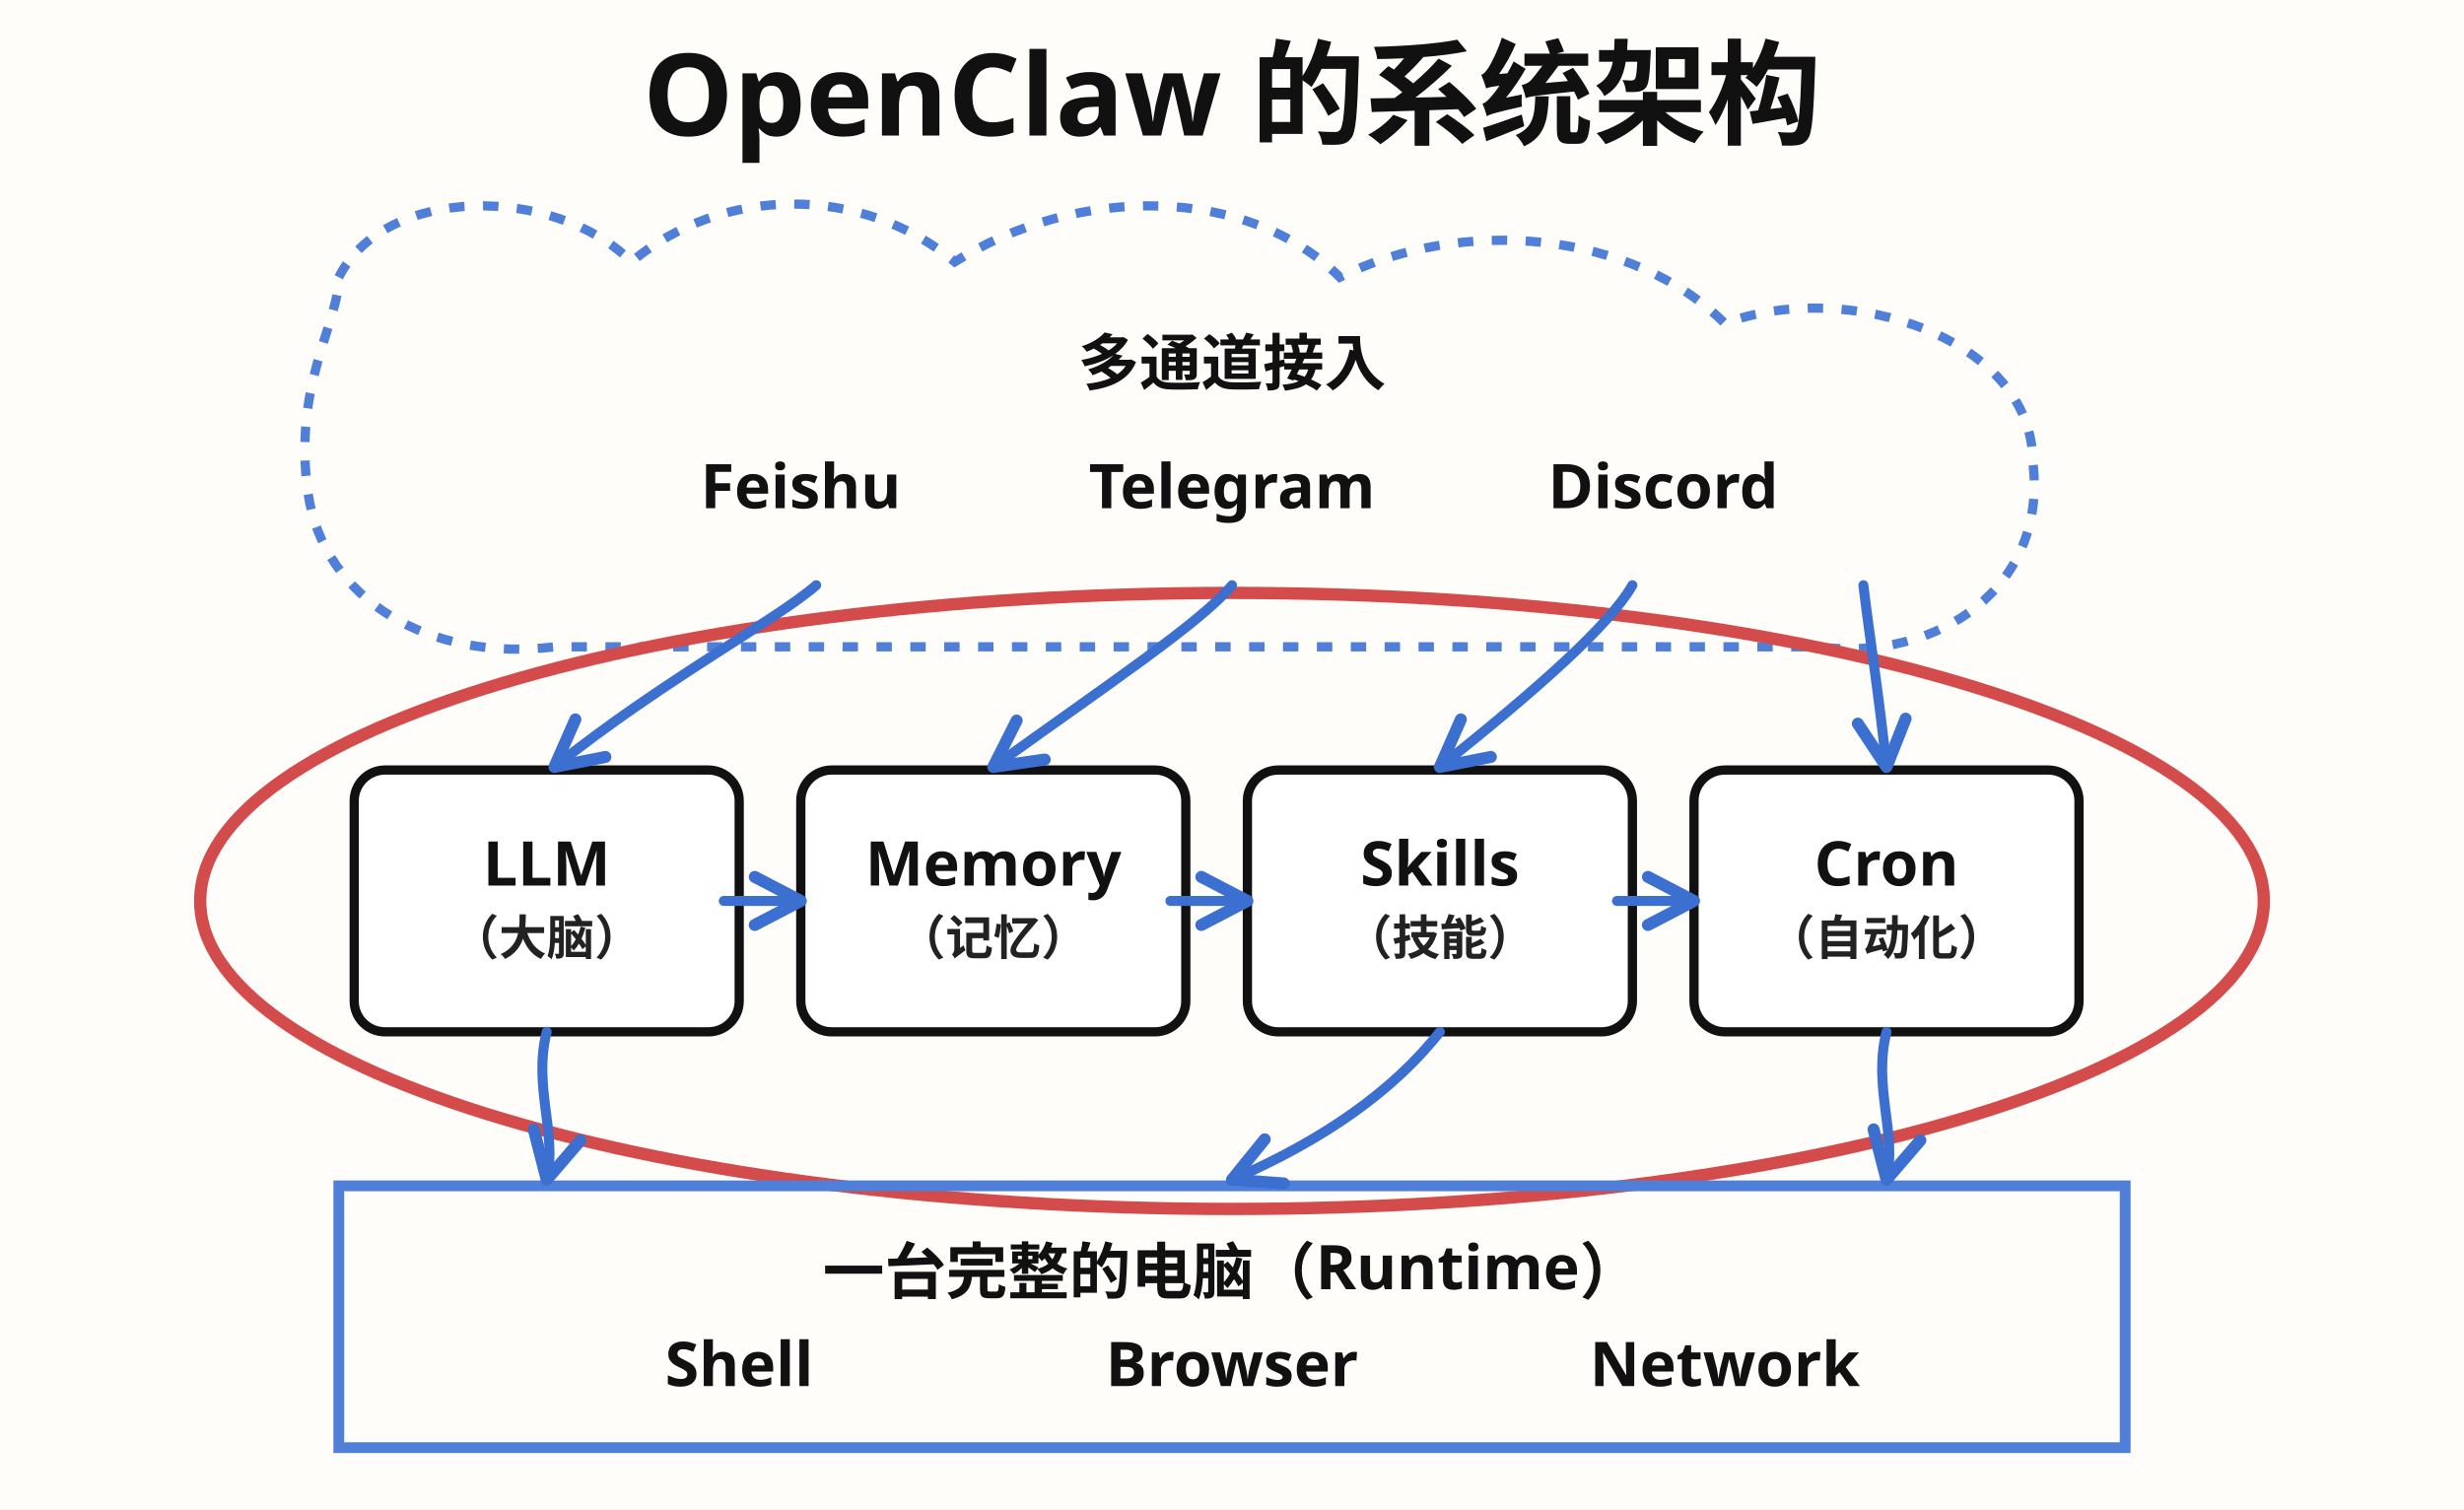
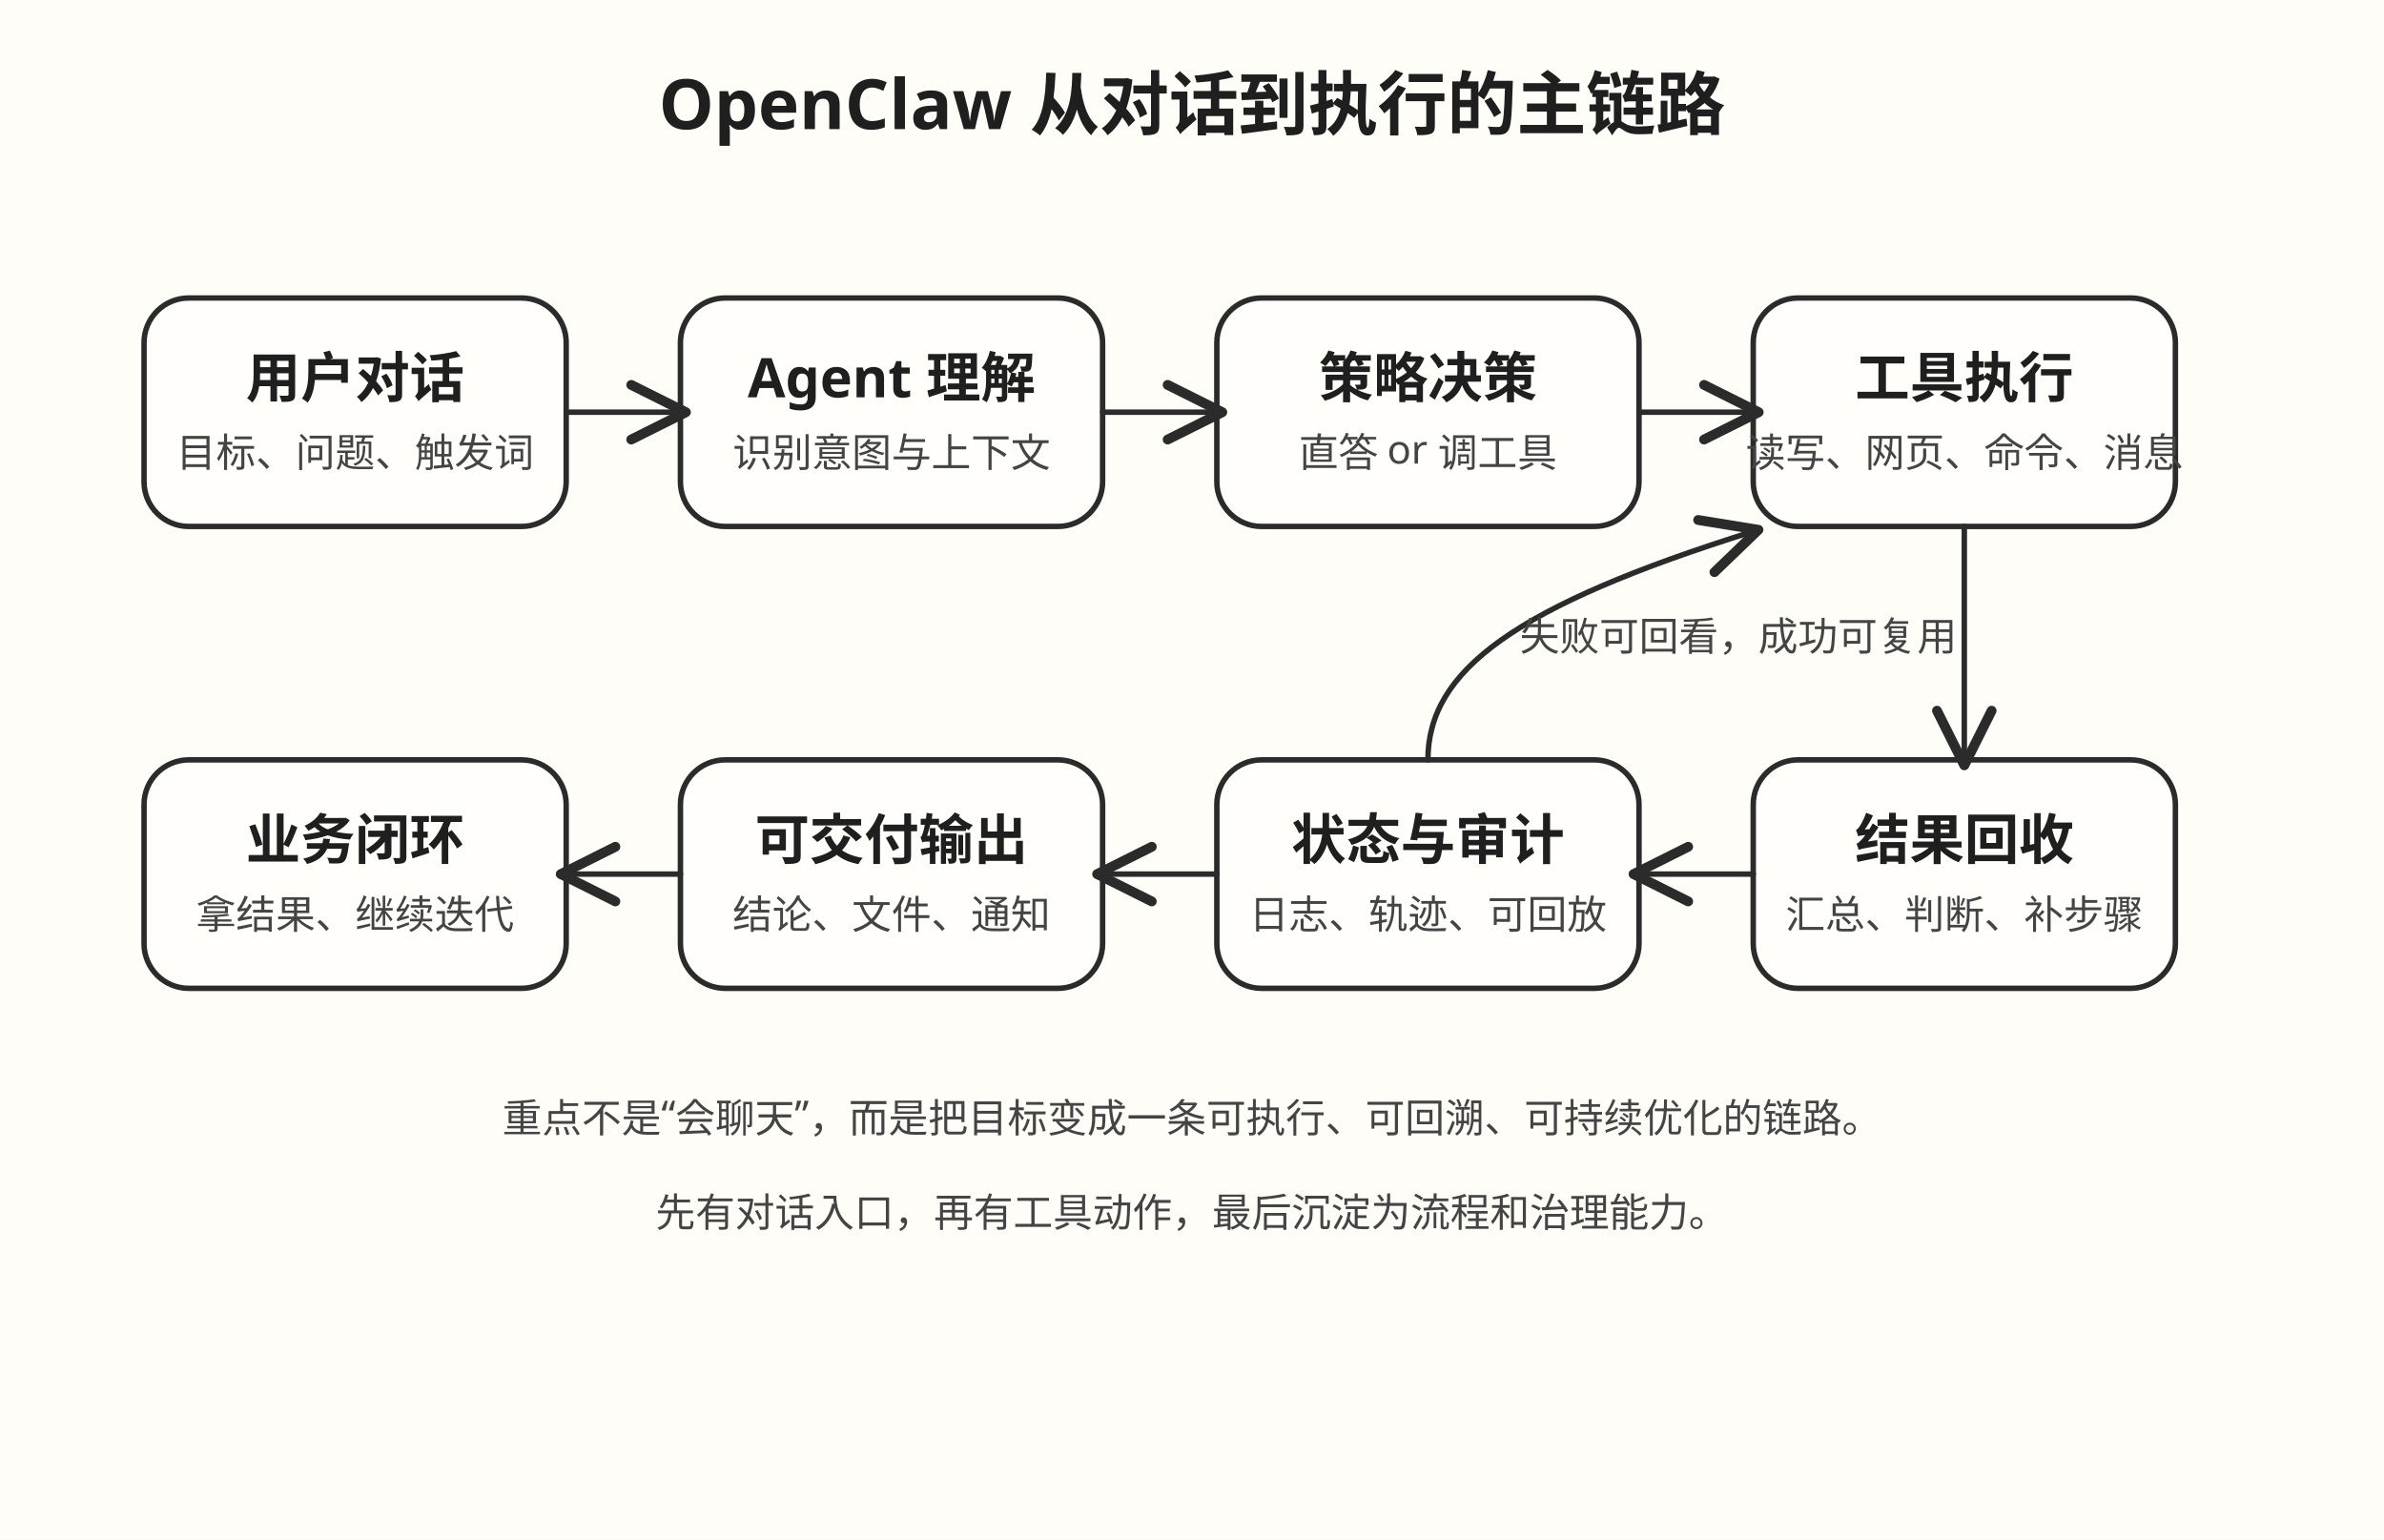
- <svg xmlns="http://www.w3.org/2000/svg" width="1600" height="980" viewBox="0 0 1600 980">
+ <svg xmlns="http://www.w3.org/2000/svg" width="960" height="620" viewBox="0 0 960 620">
  <defs>
+     <marker id="arrow" markerWidth="12" markerHeight="12" refX="10" refY="6" orient="auto" markerUnits="strokeWidth">
+       <path d="M1,1 L11,6 L1,11" fill="none" stroke="#2b2b2b" stroke-width="1.8" stroke-linecap="round" stroke-linejoin="round" />
+     </marker>
    <style>
-       .bg{fill:#fffdfa}
-       .title{font:700 74px 'HanziPen SC','Hannotate SC','KaiTi','STKaiti','PingFang SC','Microsoft YaHei',sans-serif;fill:#111}
-       .text{font:700 40px 'HanziPen SC','Hannotate SC','KaiTi','STKaiti','PingFang SC','Microsoft YaHei',sans-serif;fill:#111}
-       .sub{font:600 31px 'HanziPen SC','Hannotate SC','KaiTi','STKaiti','PingFang SC','Microsoft YaHei',sans-serif;fill:#222}
-       .cloud{fill:none;stroke:#4f7fd9;stroke-width:6;stroke-dasharray:10 12}
-       .core{fill:none;stroke:#d44b4b;stroke-width:8}
-       .runtime{fill:none;stroke:#4f7fd9;stroke-width:7}
-       .box{fill:#fff;stroke:#111;stroke-width:6}
-       .arr{stroke:#3b6fd0;stroke-width:6.5;fill:none;marker-end:url(#a);stroke-linecap:round;stroke-linejoin:round}
-       .arr2{stroke:#3b6fd0;stroke-width:5.2;fill:none;marker-end:url(#a);stroke-linecap:round;stroke-linejoin:round}
+       .bg { fill:#fffdf7; }
+       .box { fill:#fffefb; stroke:#2b2b2b; stroke-width:2.2; stroke-linejoin:round; rx:18; ry:18; }
+       .line { fill:none; stroke:#2b2b2b; stroke-width:2.2; stroke-linecap:round; stroke-linejoin:round; marker-end:url(#arrow); }
+       .title { font: 700 28px 'HanziPen SC','Hannotate SC','KaiTi','STKaiti','PingFang SC',sans-serif; fill:#1f1f1f; }
+       .label { font: 600 22px 'HanziPen SC','Hannotate SC','KaiTi','STKaiti','PingFang SC',sans-serif; fill:#1f1f1f; }
+       .note { font: 16px 'HanziPen SC','Hannotate SC','KaiTi','STKaiti','PingFang SC',sans-serif; fill:#444; }
    </style>
-     <marker id="a" markerWidth="6" markerHeight="6" refX="5.2" refY="3" orient="auto" markerUnits="strokeWidth" viewBox="0 0 6 6">
-       <path d="M0.6,0.6 L5.2,3 L0.6,5.4" fill="none" stroke="#3b6fd0" stroke-width="1.2" stroke-linecap="round" stroke-linejoin="round" />
-     </marker>
  </defs>
-   <rect class="bg" x="0" y="0" width="1600" height="980" />
-   <text class="title" x="800" y="88" text-anchor="middle">OpenClaw 的系统架构</text>
-   <path class="cloud" d="M220,180 C250,120 360,120 410,170 C470,120 560,120 620,170 C700,120 810,120 870,180 C950,140 1060,150 1120,210 C1200,180 1320,220 1320,300 C1330,380 1260,430 1180,420 L360,420 C280,430 210,390 200,320 C190,250 220,210 220,180 Z" />
-   <text class="text" x="800" y="250" text-anchor="middle">多通道接入</text>
-   <text class="text" x="520" y="330" text-anchor="middle">Feishu</text>
-   <text class="text" x="800" y="330" text-anchor="middle">Telegram</text>
-   <text class="text" x="1080" y="330" text-anchor="middle">Discord</text>
-   <ellipse class="core" cx="800" cy="585" rx="670" ry="200" />
-   <rect class="box" x="230" y="500" width="250" height="170" rx="20" />
-   <rect class="box" x="520" y="500" width="250" height="170" rx="20" />
-   <rect class="box" x="810" y="500" width="250" height="170" rx="20" />
-   <rect class="box" x="1100" y="500" width="250" height="170" rx="20" />
-   <text class="text" x="355" y="575" text-anchor="middle">LLM</text>
-   <text class="sub" x="355" y="620" text-anchor="middle">（大脑）</text>
-   <text class="text" x="645" y="575" text-anchor="middle">Memory</text>
-   <text class="sub" x="645" y="620" text-anchor="middle">（记忆）</text>
-   <text class="text" x="935" y="575" text-anchor="middle">Skills</text>
-   <text class="sub" x="935" y="620" text-anchor="middle">（技能）</text>
-   <text class="text" x="1225" y="575" text-anchor="middle">Cron</text>
-   <text class="sub" x="1225" y="620" text-anchor="middle">（自动化）</text>
-   <path class="arr" d="M470,585 L520,585" />
-   <path class="arr" d="M760,585 L810,585" />
-   <path class="arr" d="M1050,585 L1100,585" />
-   <path class="arr" d="M530,380 C505,402 430,442 360,498" />
-   <path class="arr" d="M800,380 C780,404 720,444 645,498" />
-   <path class="arr" d="M1060,380 C1045,406 1000,446 935,498" />
-   <path class="arr" d="M1210,380 C1214,414 1220,450 1225,498" />
-   <rect class="runtime" x="220" y="770" width="1160" height="170" />
-   <text class="text" x="800" y="840" text-anchor="middle">一台完整的电脑（Runtime）</text>
-   <text class="text" x="480" y="900" text-anchor="middle">Shell</text>
-   <text class="text" x="800" y="900" text-anchor="middle">Browser</text>
-   <text class="text" x="1120" y="900" text-anchor="middle">Network</text>
-   <path class="arr" d="M355,670 C346,706 362,736 355,766" />
-   <path class="arr" d="M935,670 C905,708 860,740 800,766" />
-   <path class="arr" d="M1225,670 C1216,706 1232,736 1225,766" />
+   <rect class="bg" x="0" y="0" width="960" height="620" />
+   <text class="title" x="480" y="52" text-anchor="middle">OpenClaw 从对话到执行的主链路</text>
+   <rect class="box" x="58" y="120" width="170" height="92" />
+   <text class="label" x="143" y="160" text-anchor="middle">用户对话</text>
+   <text class="note" x="143" y="188" text-anchor="middle">目标、问题、触发词</text>
+   <rect class="box" x="274" y="120" width="170" height="92" />
+   <text class="label" x="359" y="160" text-anchor="middle">Agent 理解</text>
+   <text class="note" x="359" y="188" text-anchor="middle">识别意图与上下文</text>
+   <rect class="box" x="490" y="120" width="170" height="92" />
+   <text class="label" x="575" y="160" text-anchor="middle">策略决策</text>
+   <text class="note" x="575" y="188" text-anchor="middle">直答 or 调工具</text>
+   <rect class="box" x="706" y="120" width="170" height="92" />
+   <text class="label" x="791" y="160" text-anchor="middle">工具执行</text>
+   <text class="note" x="791" y="188" text-anchor="middle">读写、网页、命令、消息</text>
+   <rect class="box" x="706" y="306" width="170" height="92" />
+   <text class="label" x="791" y="346" text-anchor="middle">结果回收</text>
+   <text class="note" x="791" y="374" text-anchor="middle">汇总、判断、补步骤</text>
+   <rect class="box" x="490" y="306" width="170" height="92" />
+   <text class="label" x="575" y="346" text-anchor="middle">状态与审计</text>
+   <text class="note" x="575" y="374" text-anchor="middle">日志、轨迹、可回放</text>
+   <rect class="box" x="274" y="306" width="170" height="92" />
+   <text class="label" x="359" y="346" text-anchor="middle">可交付输出</text>
+   <text class="note" x="359" y="374" text-anchor="middle">结论、文件、通知</text>
+   <rect class="box" x="58" y="306" width="170" height="92" />
+   <text class="label" x="143" y="346" text-anchor="middle">业务闭环</text>
+   <text class="note" x="143" y="374" text-anchor="middle">拿结果、继续迭代</text>
+   <path class="line" d="M228 166 C244 166, 256 166, 274 166" />
+   <path class="line" d="M444 166 C460 166, 472 166, 490 166" />
+   <path class="line" d="M660 166 C676 166, 688 166, 706 166" />
+   <path class="line" d="M791 212 C791 246, 791 270, 791 306" />
+   <path class="line" d="M706 352 C688 352, 676 352, 660 352" />
+   <path class="line" d="M490 352 C472 352, 460 352, 444 352" />
+   <path class="line" d="M274 352 C256 352, 244 352, 228 352" />
+   <path class="line" d="M575 306 C575 270, 610 244, 706 214" />
+   <text class="note" x="612" y="262">失败可回看，成功可复用</text>
+   <text class="note" x="480" y="456" text-anchor="middle">重点不是“会聊天”，而是把目标变成一条可执行、可回溯、可持续优化的链路。</text>
+   <text class="note" x="480" y="494" text-anchor="middle">先有对话入口，再有工具动作，最后沉淀为流程和治理能力。</text>
</svg>
